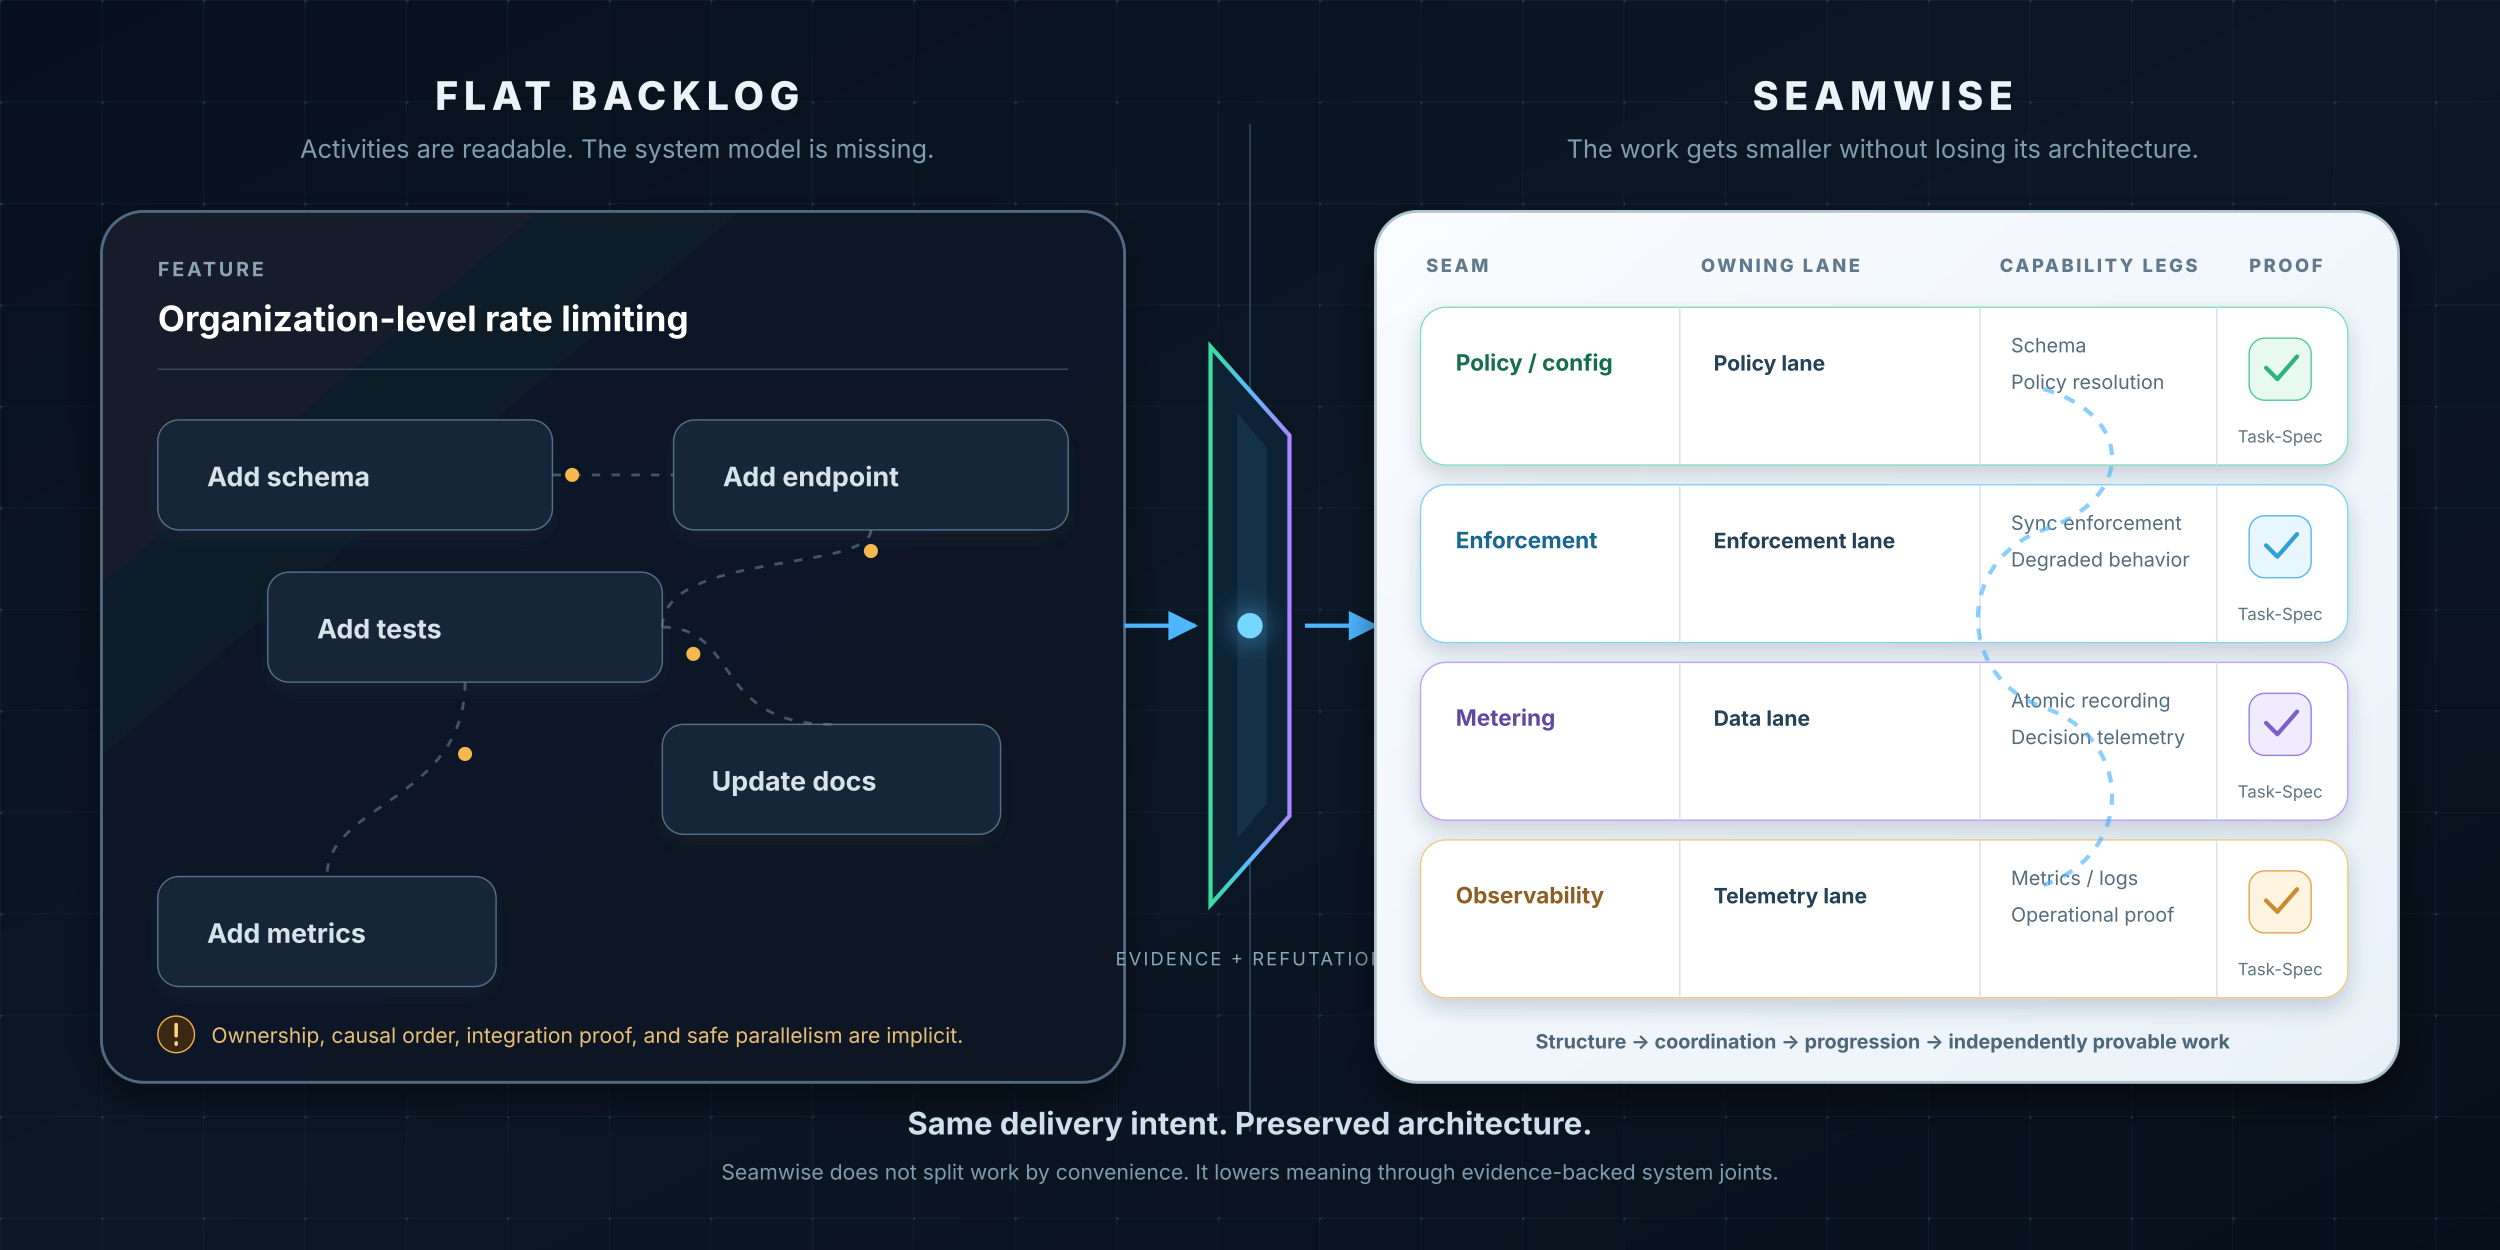
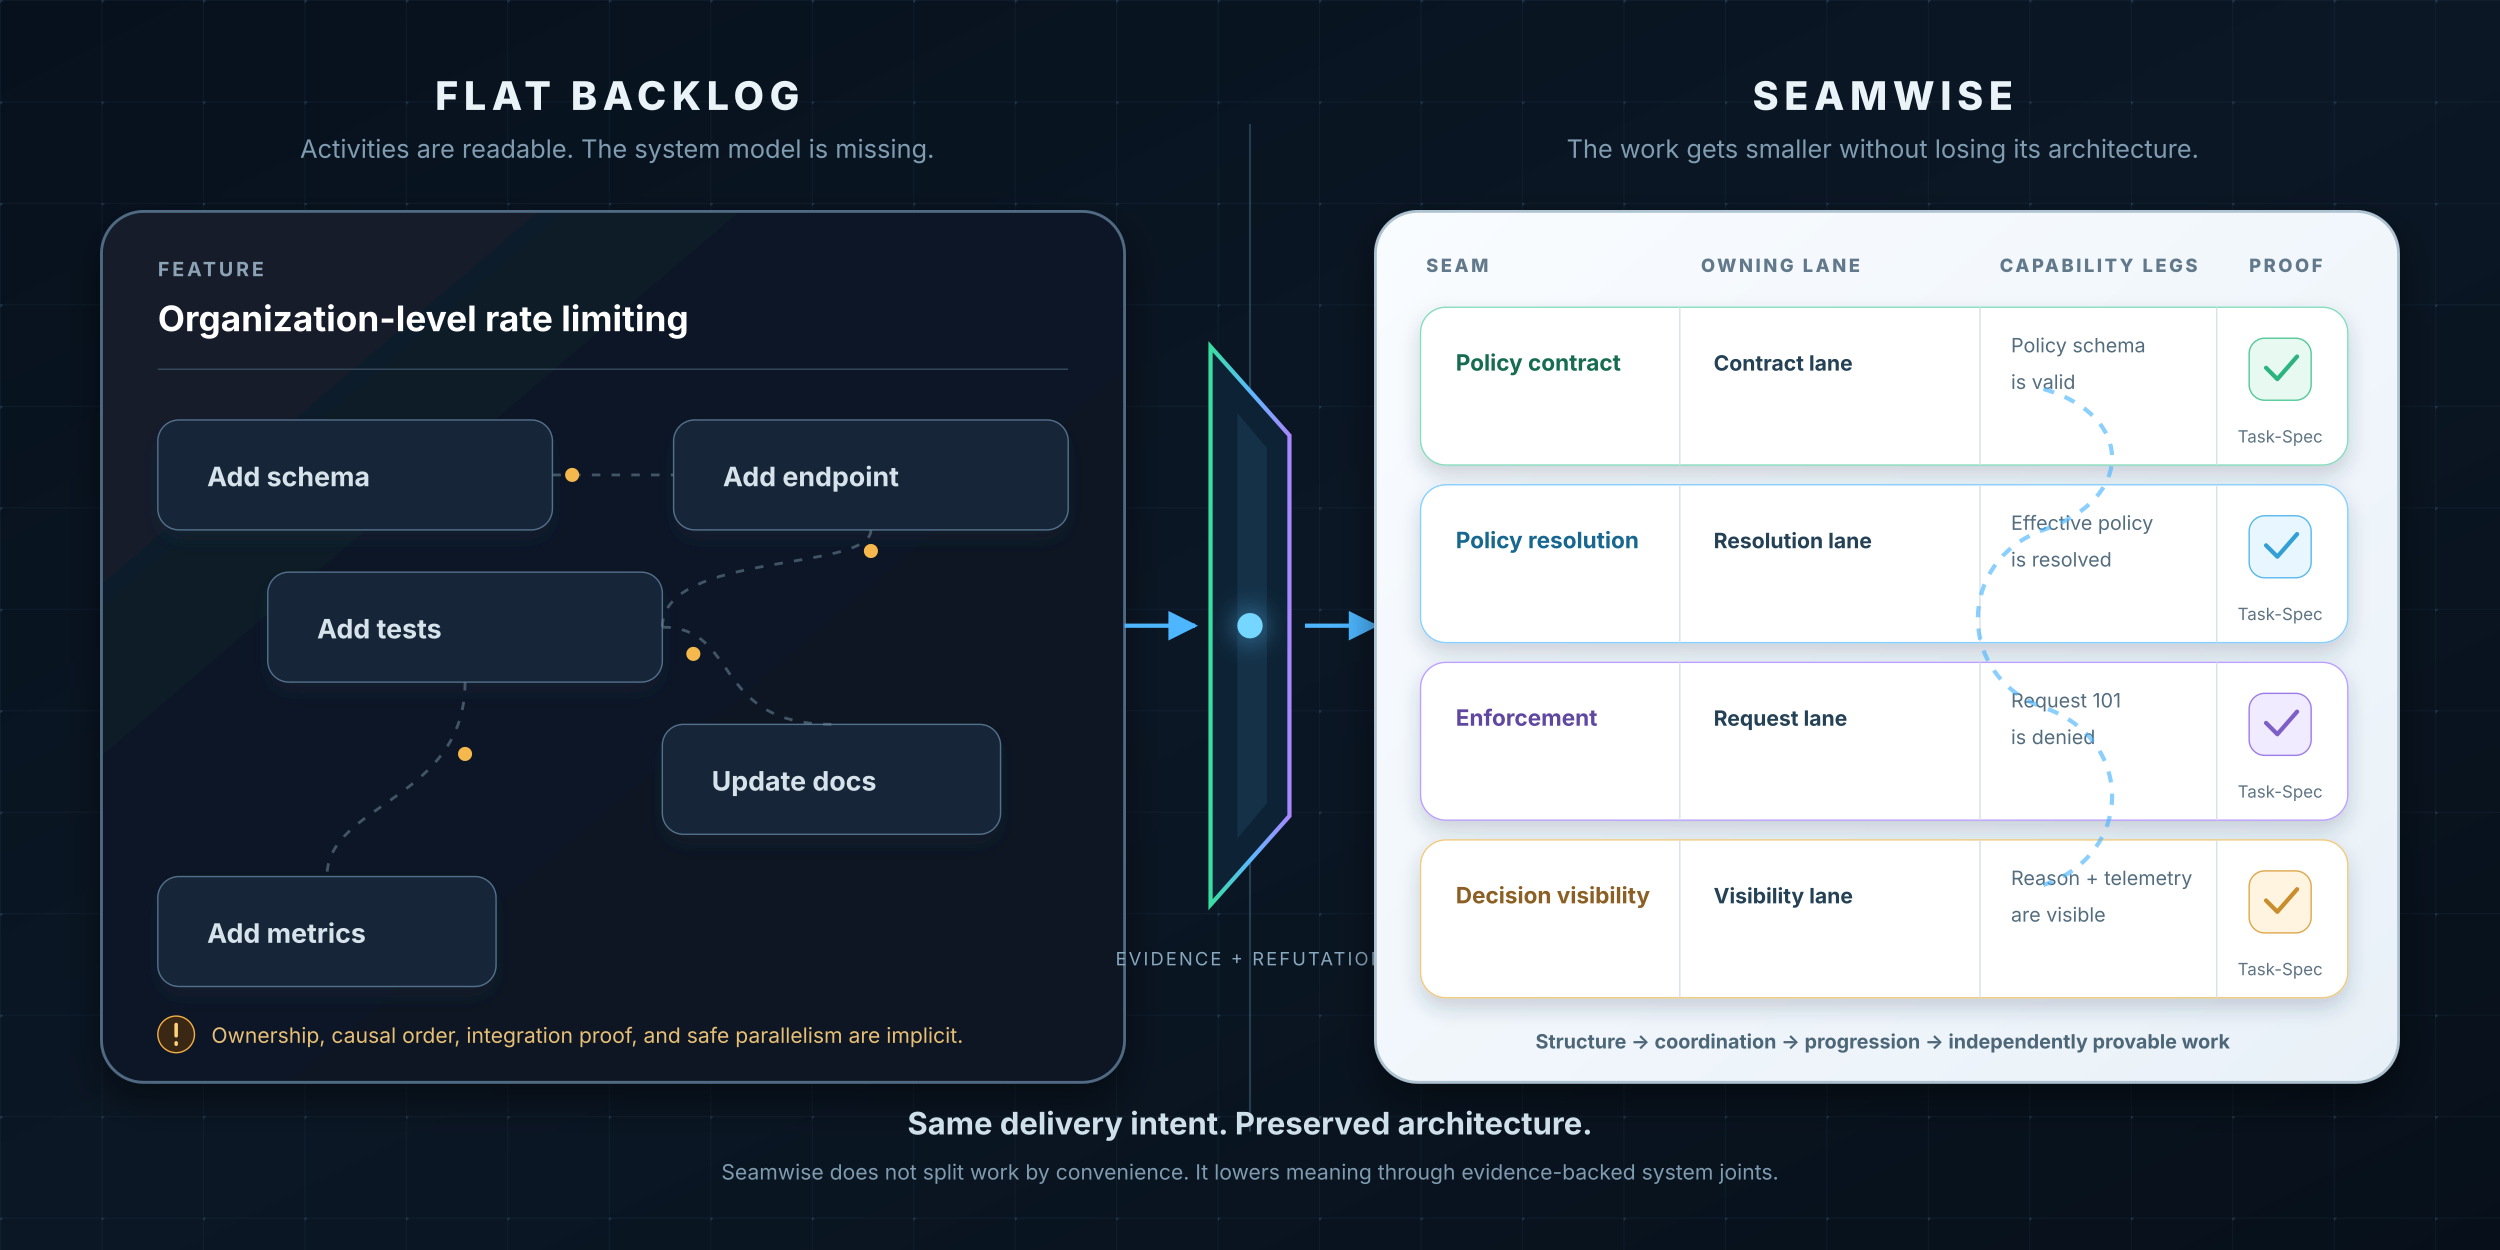
<svg xmlns="http://www.w3.org/2000/svg" width="1774" height="887" viewBox="0 0 1774 887" role="img" aria-labelledby="title desc">
  <defs>
    <linearGradient id="background" x1="0" y1="0" x2="1" y2="1">
      <stop offset="0" stop-color="#07111d" />
      <stop offset="0.5" stop-color="#0b1725" />
      <stop offset="1" stop-color="#07101a" />
    </linearGradient>
    <linearGradient id="leftPanel" x1="0" y1="0" x2="1" y2="1">
      <stop offset="0" stop-color="#131c2b" />
      <stop offset="1" stop-color="#0c1420" />
    </linearGradient>
    <linearGradient id="rightPanel" x1="0" y1="0" x2="1" y2="1">
      <stop offset="0" stop-color="#f9fcff" />
      <stop offset="1" stop-color="#e9f1f8" />
    </linearGradient>
    <linearGradient id="gate" x1="0" y1="0" x2="1" y2="0">
      <stop offset="0" stop-color="#39dfa0" />
      <stop offset="0.5" stop-color="#5bbaff" />
      <stop offset="1" stop-color="#a987ff" />
    </linearGradient>
    <pattern id="grid" width="72" height="72" patternUnits="userSpaceOnUse">
      <path d="M 72 0 L 0 0 0 72" fill="none" stroke="#29435b" stroke-width="1" opacity="0.23" />
      <circle cx="0" cy="0" r="2" fill="#496a84" opacity="0.3" />
    </pattern>
    <filter id="shadow" x="-30%" y="-30%" width="160%" height="180%">
      <feDropShadow dx="0" dy="12" stdDeviation="14" flood-color="#00050c" flood-opacity="0.48" />
    </filter>
    <filter id="softShadow" x="-30%" y="-30%" width="160%" height="180%">
      <feDropShadow dx="0" dy="7" stdDeviation="7" flood-color="#274054" flood-opacity="0.2" />
    </filter>
    <filter id="glow" x="-100%" y="-100%" width="300%" height="300%">
      <feGaussianBlur stdDeviation="10" result="blur" />
      <feFlood flood-color="#59c4ff" flood-opacity="0.8" />
      <feComposite in2="blur" operator="in" />
      <feMerge>
        <feMergeNode />
        <feMergeNode in="SourceGraphic" />
      </feMerge>
    </filter>
    <marker id="arrow" viewBox="0 0 10 10" refX="9" refY="5" markerWidth="7" markerHeight="7" orient="auto-start-reverse">
      <path d="M 0 0 L 10 5 L 0 10 z" fill="#4db6ff" />
    </marker>
  </defs>
  <rect width="1774" height="887" fill="url(#background)" />
  <rect width="1774" height="887" fill="url(#grid)" />
  <path d="M887 88 V803" stroke="#3c5e77" stroke-width="1.5" opacity="0.55" />
  <g font-family="Inter, ui-sans-serif, system-ui, -apple-system, BlinkMacSystemFont, Segoe UI, sans-serif">
    <text x="438" y="78" fill="#eaf3f8" font-size="28" font-weight="760" text-anchor="middle" letter-spacing="4">FLAT BACKLOG</text>
    <text x="438" y="112" fill="#7f9cb1" font-size="18" text-anchor="middle">Activities are readable. The system model is missing.</text>
    <text x="1336" y="78" fill="#eaf3f8" font-size="28" font-weight="760" text-anchor="middle" letter-spacing="4">SEAMWISE</text>
    <text x="1336" y="112" fill="#7f9cb1" font-size="18" text-anchor="middle">The work gets smaller without losing its architecture.</text>
    <g filter="url(#shadow)">
      <rect x="72" y="150" width="726" height="618" rx="30" fill="url(#leftPanel)" stroke="#506b82" stroke-width="2" />
    </g>
    <g fill="#8ba3b5" font-size="14" font-weight="700" letter-spacing="2">
      <text x="112" y="196">FEATURE</text>
    </g>
    <text x="112" y="235" fill="#ffffff" font-size="25" font-weight="740">Organization-level rate limiting</text>
    <line x1="112" y1="262" x2="758" y2="262" stroke="#354a5c" />
    <g filter="url(#softShadow)">
      <rect x="112" y="298" width="280" height="78" rx="15" fill="#172537" stroke="#52708a" />
      <rect x="478" y="298" width="280" height="78" rx="15" fill="#172537" stroke="#52708a" />
      <rect x="190" y="406" width="280" height="78" rx="15" fill="#172537" stroke="#52708a" />
      <rect x="470" y="514" width="240" height="78" rx="15" fill="#172537" stroke="#52708a" />
      <rect x="112" y="622" width="240" height="78" rx="15" fill="#172537" stroke="#52708a" />
    </g>
    <g font-size="19" font-weight="650">
      <text x="147" y="345" fill="#d7e3eb">Add schema</text>
      <text x="513" y="345" fill="#d7e3eb">Add endpoint</text>
      <text x="225" y="453" fill="#d7e3eb">Add tests</text>
      <text x="505" y="561" fill="#d7e3eb">Update docs</text>
      <text x="147" y="669" fill="#d7e3eb">Add metrics</text>
    </g>
    <g fill="none" stroke="#667f92" stroke-width="2" stroke-dasharray="6 8" opacity="0.6">
      <path d="M392 337 C435 337 438 337 478 337" />
      <path d="M618 376 C618 406 470 391 470 445" />
      <path d="M470 445 C525 445 505 514 590 514" />
      <path d="M330 484 C330 568 232 570 232 622" />
    </g>
    <g fill="#f5b84c">
      <circle cx="406" cy="337" r="5" />
      <circle cx="618" cy="391" r="5" />
      <circle cx="492" cy="464" r="5" />
      <circle cx="330" cy="535" r="5" />
    </g>
    <g transform="translate(112 721)">
      <circle cx="13" cy="13" r="13" fill="#3a2814" stroke="#f2ad45" />
      <path d="M13 6 V14 M13 19 V20" stroke="#ffd27b" stroke-width="2.5" stroke-linecap="round" />
      <text x="38" y="19" fill="#e7bf76" font-size="15">
        Ownership, causal order, integration proof, and safe parallelism are implicit.
      </text>
    </g>
    <g transform="translate(887 444)">
      <path d="M-28 -198 L28 -135 V135 L-28 198 Z" fill="#0d2234" stroke="url(#gate)" stroke-width="3" />
      <path d="M-9 -151 L12 -126 V126 L-9 151 Z" fill="#4db6ff" opacity="0.1" />
      <circle cx="0" cy="0" r="9" fill="#75d6ff" filter="url(#glow)" />
      <text x="0" y="241" fill="#88a8bd" font-size="13" text-anchor="middle" letter-spacing="1.5">EVIDENCE + REFUTATION</text>
    </g>
    <path d="M798 444 H848" stroke="#4db6ff" stroke-width="3" marker-end="url(#arrow)" />
    <path d="M926 444 H976" stroke="#4db6ff" stroke-width="3" marker-end="url(#arrow)" />
    <g filter="url(#shadow)">
      <rect x="976" y="150" width="726" height="618" rx="30" fill="url(#rightPanel)" stroke="#afc2d0" stroke-width="2" />
    </g>
    <g fill="#61798a" font-size="13" font-weight="760" letter-spacing="1.8">
      <text x="1012" y="193">SEAM</text>
      <text x="1207" y="193">OWNING LANE</text>
      <text x="1419" y="193">CAPABILITY LEGS</text>
      <text x="1622" y="193" text-anchor="middle">PROOF</text>
    </g>
    <g filter="url(#softShadow)">
      <rect x="1008" y="218" width="658" height="112" rx="18" fill="#ffffff" stroke="#86dcbc" />
      <rect x="1008" y="344" width="658" height="112" rx="18" fill="#ffffff" stroke="#86cfff" />
      <rect x="1008" y="470" width="658" height="112" rx="18" fill="#ffffff" stroke="#bba0ff" />
      <rect x="1008" y="596" width="658" height="112" rx="18" fill="#ffffff" stroke="#f0c97e" />
    </g>
    <g stroke="#d7e1e8">
      <path d="M1192 218 V330 M1405 218 V330 M1573 218 V330" />
      <path d="M1192 344 V456 M1405 344 V456 M1573 344 V456" />
      <path d="M1192 470 V582 M1405 470 V582 M1573 470 V582" />
      <path d="M1192 596 V708 M1405 596 V708 M1573 596 V708" />
    </g>
    <g font-size="16" font-weight="730">
-       <text x="1033" y="263" fill="#166c4e">Policy / config</text>
-       <text x="1033" y="389" fill="#176791">Enforcement</text>
-       <text x="1033" y="515" fill="#6048a2">Metering</text>
-       <text x="1033" y="641" fill="#8c6024">Observability</text>
+       <text x="1033" y="263" fill="#166c4e">Policy contract</text>
+       <text x="1033" y="389" fill="#176791">Policy resolution</text>
+       <text x="1033" y="515" fill="#6048a2">Enforcement</text>
+       <text x="1033" y="641" fill="#8c6024">Decision visibility</text>
    </g>
    <g fill="#244156" font-size="15" font-weight="650">
-       <text x="1216" y="263">Policy lane</text>
-       <text x="1216" y="389">Enforcement lane</text>
-       <text x="1216" y="515">Data lane</text>
-       <text x="1216" y="641">Telemetry lane</text>
+       <text x="1216" y="263">Contract lane</text>
+       <text x="1216" y="389">Resolution lane</text>
+       <text x="1216" y="515">Request lane</text>
+       <text x="1216" y="641">Visibility lane</text>
    </g>
    <g fill="#536d7e" font-size="14">
-       <text x="1427" y="250">Schema</text>
-       <text x="1427" y="276">Policy resolution</text>
-       <text x="1427" y="376">Sync enforcement</text>
-       <text x="1427" y="402">Degraded behavior</text>
-       <text x="1427" y="502">Atomic recording</text>
-       <text x="1427" y="528">Decision telemetry</text>
-       <text x="1427" y="628">Metrics / logs</text>
-       <text x="1427" y="654">Operational proof</text>
+       <text x="1427" y="250">Policy schema</text>
+       <text x="1427" y="276">is valid</text>
+       <text x="1427" y="376">Effective policy</text>
+       <text x="1427" y="402">is resolved</text>
+       <text x="1427" y="502">Request 101</text>
+       <text x="1427" y="528">is denied</text>
+       <text x="1427" y="628">Reason + telemetry</text>
+       <text x="1427" y="654">are visible</text>
    </g>
    <g>
      <rect x="1596" y="240" width="44" height="44" rx="11" fill="#e7f9f1" stroke="#54c998" />
      <rect x="1596" y="366" width="44" height="44" rx="11" fill="#e7f6ff" stroke="#59b8ec" />
      <rect x="1596" y="492" width="44" height="44" rx="11" fill="#f0ebff" stroke="#9c7ce8" />
      <rect x="1596" y="618" width="44" height="44" rx="11" fill="#fff4df" stroke="#dfa64d" />
      <path d="M1608 261 L1616 269 L1630 253" fill="none" stroke="#2bb47f" stroke-width="3" stroke-linecap="round" stroke-linejoin="round" />
      <path d="M1608 387 L1616 395 L1630 379" fill="none" stroke="#329fd6" stroke-width="3" stroke-linecap="round" stroke-linejoin="round" />
      <path d="M1608 513 L1616 521 L1630 505" fill="none" stroke="#7e5fc8" stroke-width="3" stroke-linecap="round" stroke-linejoin="round" />
      <path d="M1608 639 L1616 647 L1630 631" fill="none" stroke="#ca8d2d" stroke-width="3" stroke-linecap="round" stroke-linejoin="round" />
    </g>
    <g fill="#5e7483" font-size="12" text-anchor="middle">
      <text x="1618" y="314">Task-Spec</text>
      <text x="1618" y="440">Task-Spec</text>
      <text x="1618" y="566">Task-Spec</text>
      <text x="1618" y="692">Task-Spec</text>
    </g>
    <path d="M1450 276 C1515 295 1515 354 1450 376 C1388 398 1388 480 1450 502 C1515 524 1515 606 1450 628" fill="none" stroke="#4db6ff" stroke-width="3" stroke-dasharray="8 8" opacity="0.65" />
    <text x="1336" y="744" fill="#4d6778" font-size="14" font-weight="650" text-anchor="middle">
      Structure → coordination → progression → independently provable work
    </text>
    <g transform="translate(72 805)">
      <text x="815" y="0" fill="#cfe0eb" font-size="22" font-weight="700" text-anchor="middle">
        Same delivery intent. Preserved architecture.
      </text>
      <text x="815" y="32" fill="#7e9baf" font-size="15" text-anchor="middle">
        Seamwise does not split work by convenience. It lowers meaning through evidence-backed system joints.
      </text>
    </g>
  </g>
</svg>
